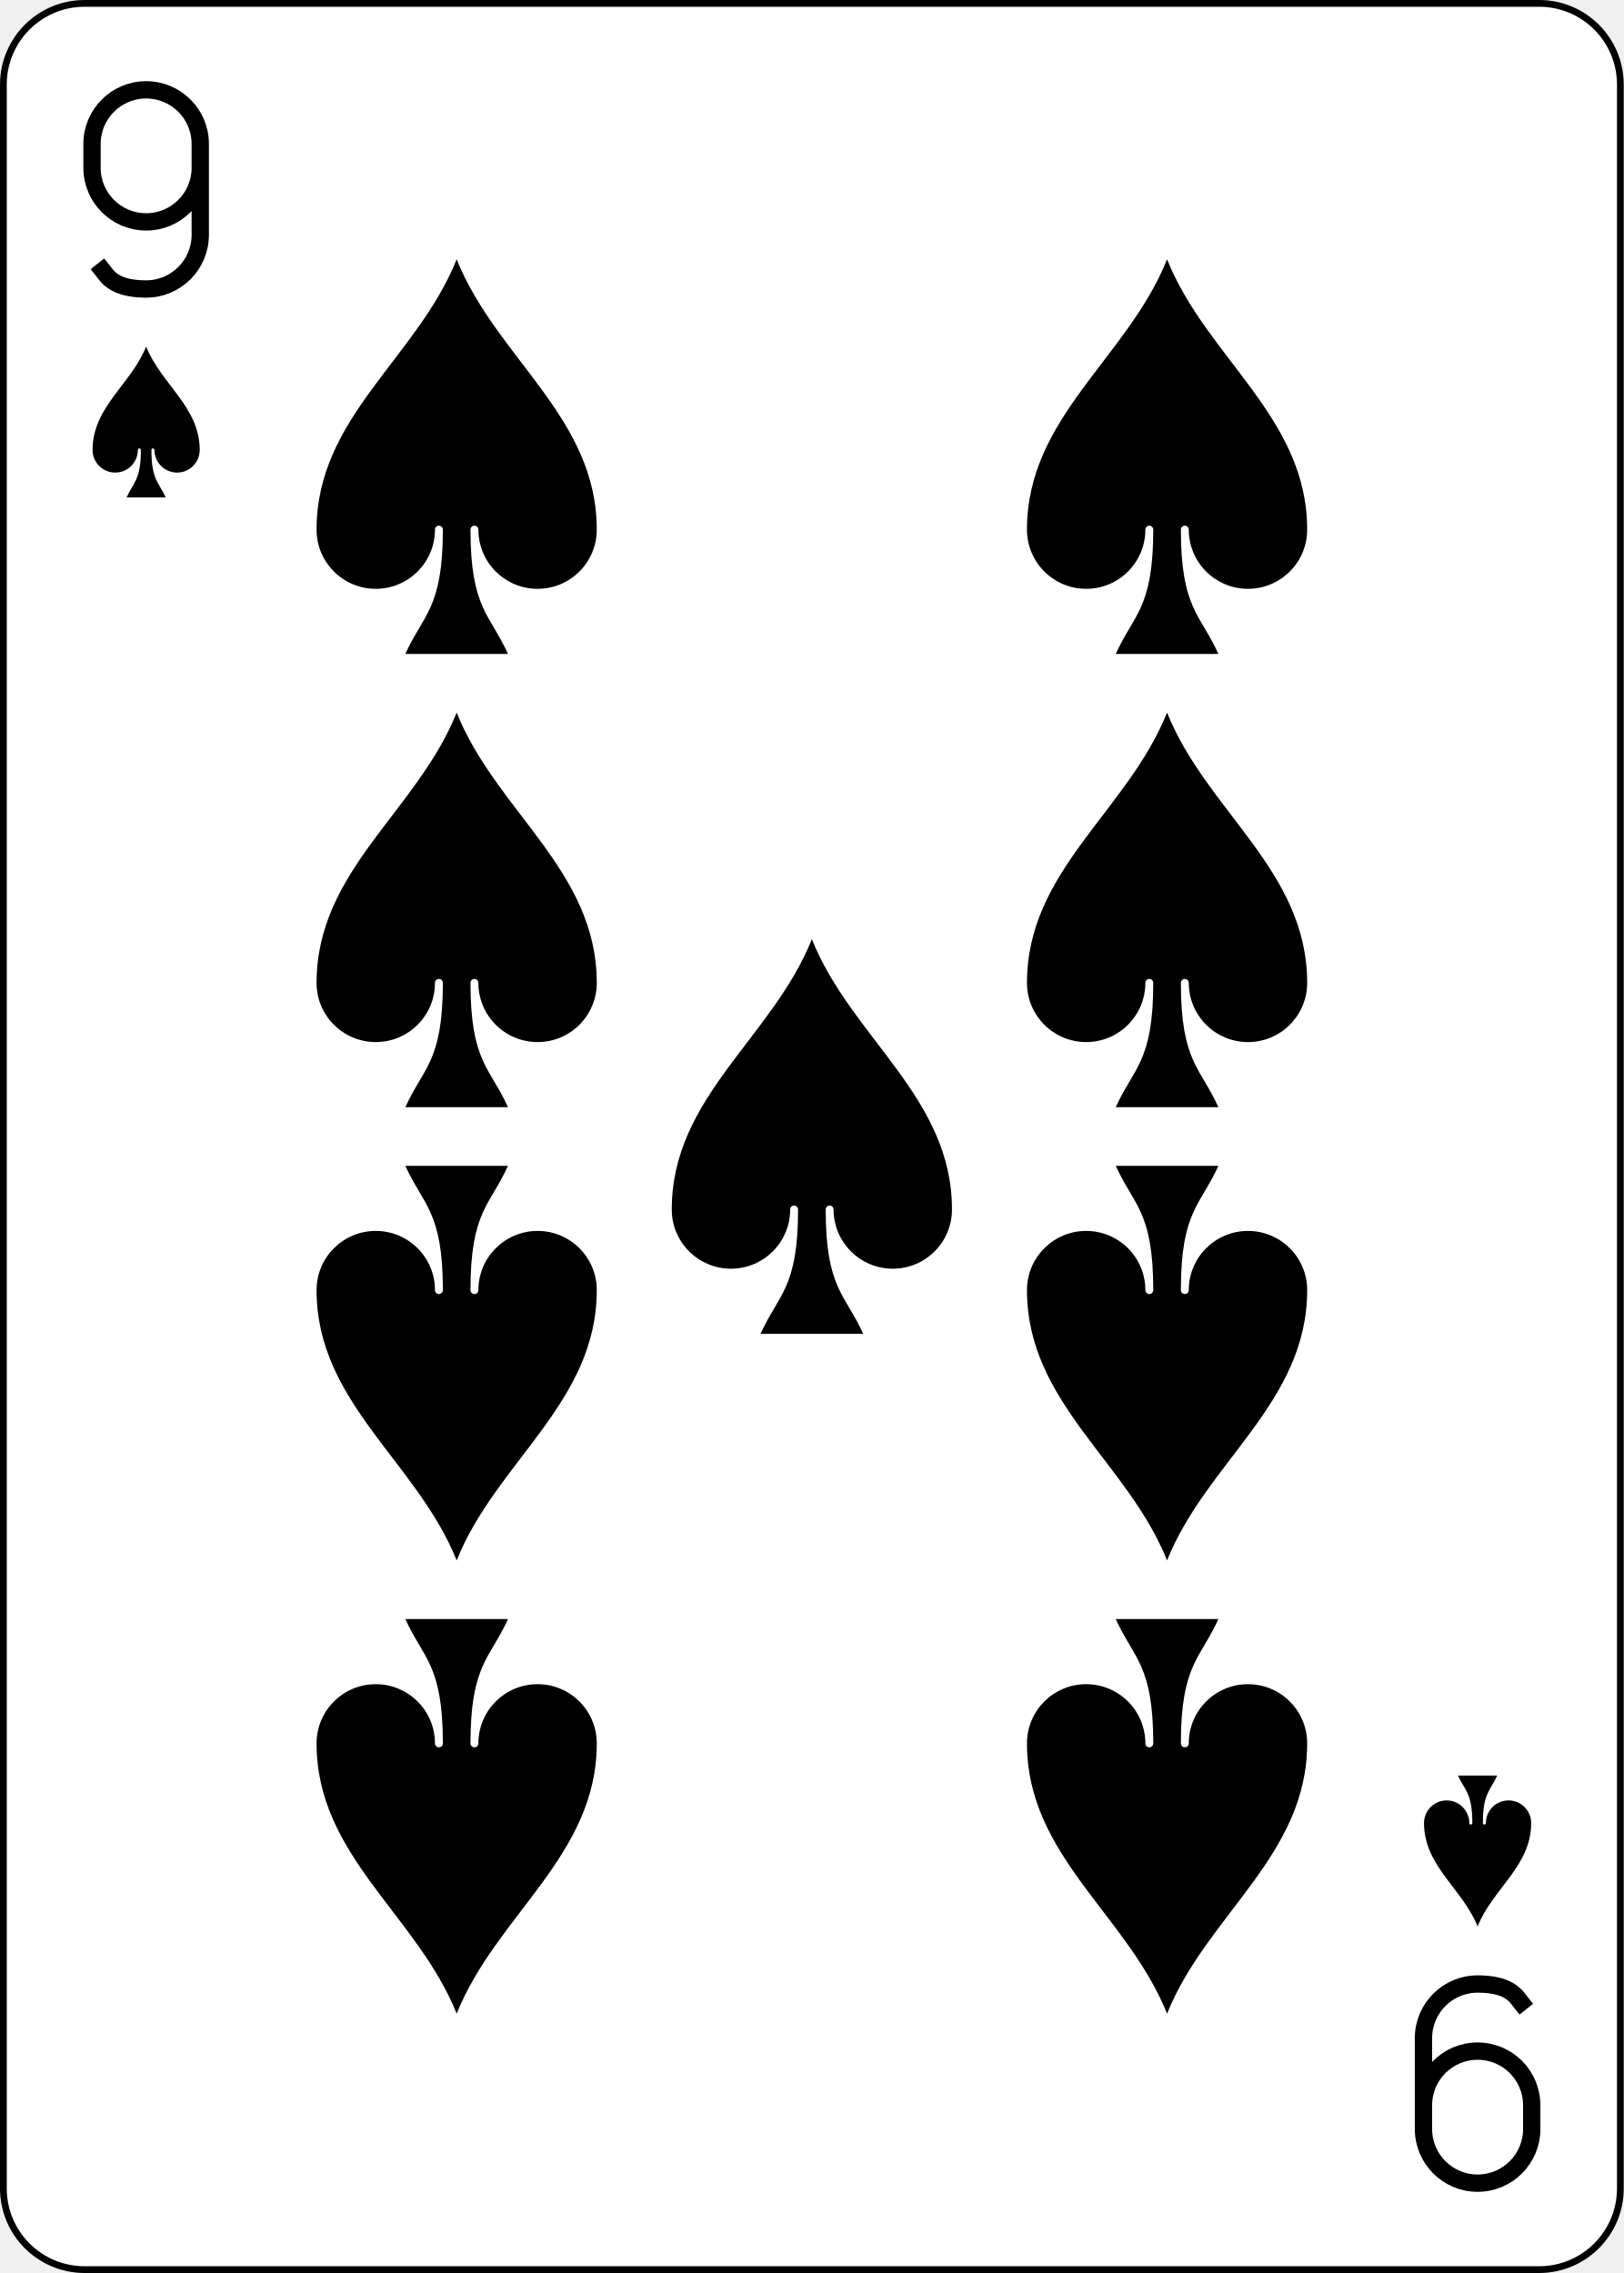
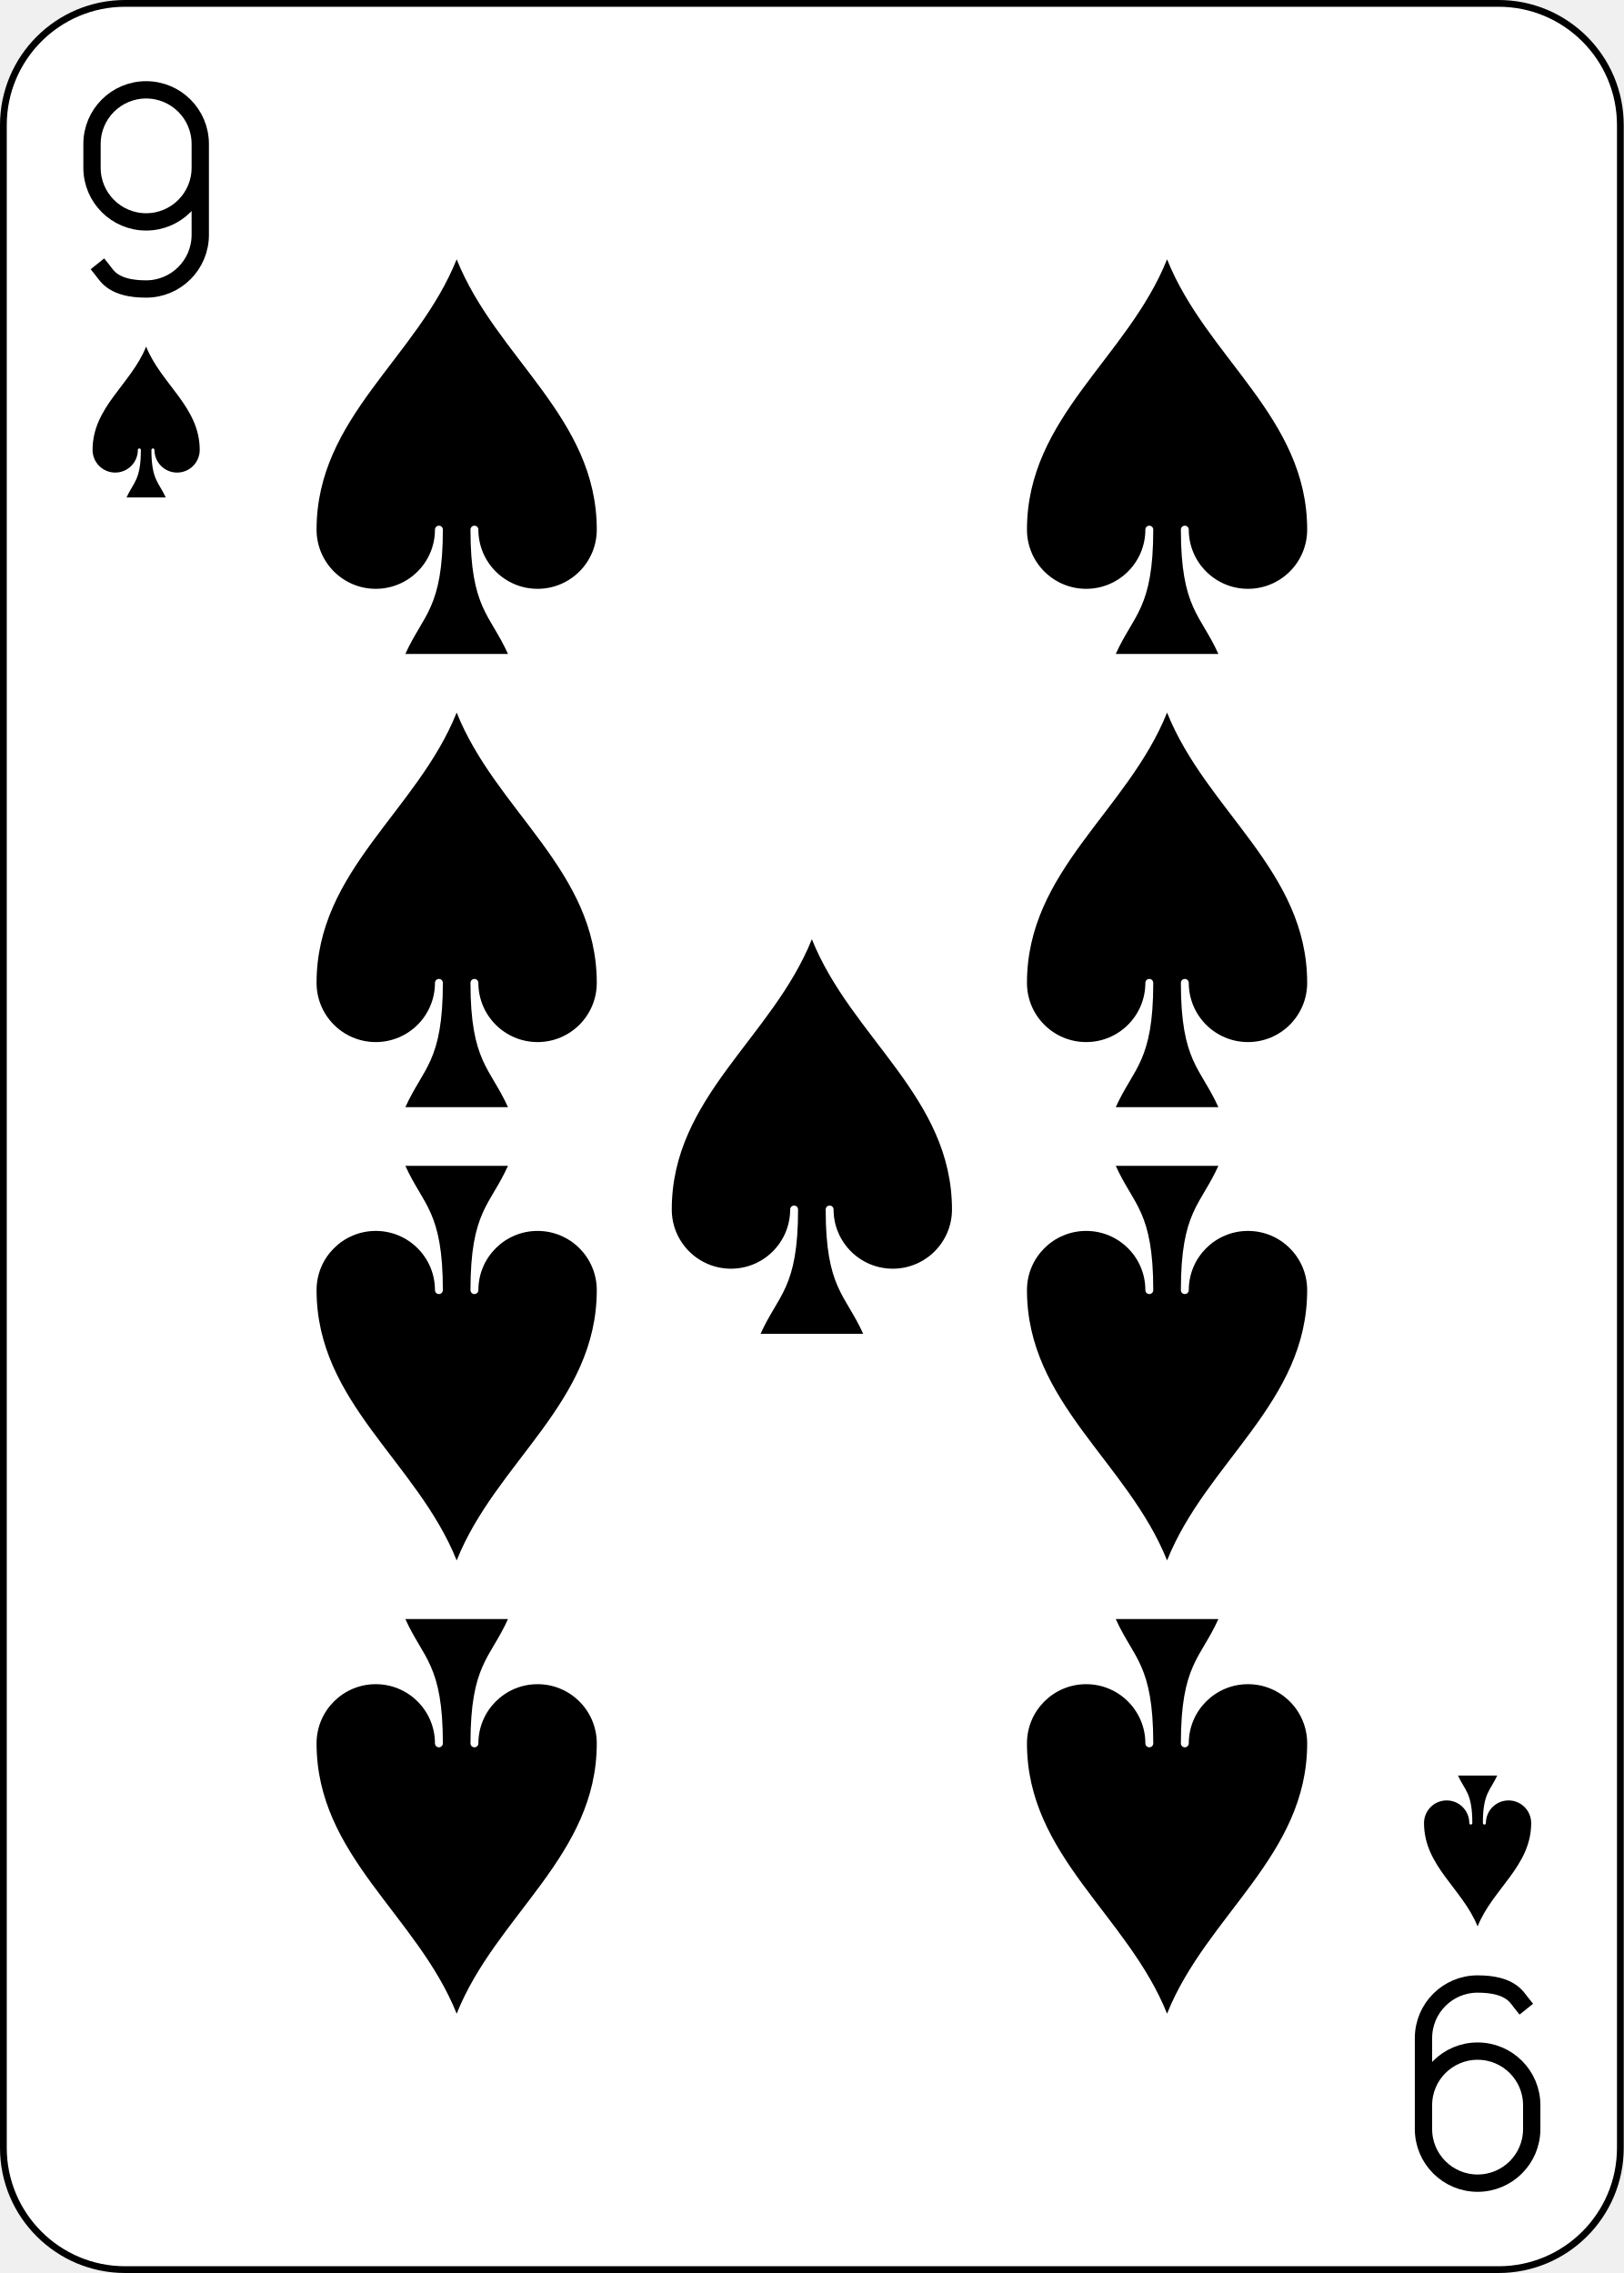
<svg xmlns="http://www.w3.org/2000/svg" class="card" face="9S" height="3.5in" preserveAspectRatio="none" viewBox="-120 -168 240 336" width="2.5in">
  <defs>
    <symbol id="SS9" viewBox="-600 -600 1200 1200" preserveAspectRatio="xMinYMid">
      <path d="M0 -500C100 -250 355 -100 355 185A150 150 0 0 1 55 185A10 10 0 0 0 35 185C35 385 85 400 130 500L-130 500C-85 400 -35 385 -35 185A10 10 0 0 0 -55 185A150 150 0 0 1 -355 185C-355 -100 -100 -250 0 -500Z" fill="black" />
    </symbol>
    <symbol id="VS9" viewBox="-500 -500 1000 1000" preserveAspectRatio="xMinYMid">
      <path d="M250 -100A250 250 0 0 1 -250 -100L-250 -210A250 250 0 0 1 250 -210L250 210A250 250 0 0 1 0 460C-150 460 -180 400 -200 375" stroke="black" stroke-width="80" stroke-linecap="square" stroke-miterlimit="1.5" fill="none" />
    </symbol>
  </defs>
-   <rect width="239" height="335" x="-119.5" y="-167.5" rx="12" ry="12" fill="white" stroke="black" />
+   <rect width="239" height="335" x="-119.5" y="-167.5" rx="18" ry="18" fill="white" stroke="black" />
  <g transform="translate(-114.4,-156) scale(0.032,0.032) translate(500,500)">
    <path d="M250 -100A250 250 0 0 1 -250 -100L-250 -210A250 250 0 0 1 250 -210L250 210A250 250 0 0 1 0 460C-150 460 -180 400 -200 375" stroke="black" stroke-width="80" stroke-linecap="square" stroke-miterlimit="1.5" fill="none" />
  </g>
  <g transform="translate(-111.784,-119) scale(0.0223075,0.0223075) translate(600,600)">
    <path d="M0 -500C100 -250 355 -100 355 185A150 150 0 0 1 55 185A10 10 0 0 0 35 185C35 385 85 400 130 500L-130 500C-85 400 -35 385 -35 185A10 10 0 0 0 -55 185A150 150 0 0 1 -355 185C-355 -100 -100 -250 0 -500Z" fill="black" />
  </g>
  <g transform="translate(-87.501,-135.501) scale(0.0583333,0.0583333) translate(600,600)">
    <path d="M0 -500C100 -250 355 -100 355 185A150 150 0 0 1 55 185A10 10 0 0 0 35 185C35 385 85 400 130 500L-130 500C-85 400 -35 385 -35 185A10 10 0 0 0 -55 185A150 150 0 0 1 -355 185C-355 -100 -100 -250 0 -500Z" fill="black" />
  </g>
  <g transform="translate(17.501,-135.501) scale(0.0583333,0.0583333) translate(600,600)">
    <path d="M0 -500C100 -250 355 -100 355 185A150 150 0 0 1 55 185A10 10 0 0 0 35 185C35 385 85 400 130 500L-130 500C-85 400 -35 385 -35 185A10 10 0 0 0 -55 185A150 150 0 0 1 -355 185C-355 -100 -100 -250 0 -500Z" fill="black" />
  </g>
  <g transform="translate(-87.501,-68.5) scale(0.0583333,0.0583333) translate(600,600)">
    <path d="M0 -500C100 -250 355 -100 355 185A150 150 0 0 1 55 185A10 10 0 0 0 35 185C35 385 85 400 130 500L-130 500C-85 400 -35 385 -35 185A10 10 0 0 0 -55 185A150 150 0 0 1 -355 185C-355 -100 -100 -250 0 -500Z" fill="black" />
  </g>
  <g transform="translate(17.501,-68.5) scale(0.0583333,0.0583333) translate(600,600)">
    <path d="M0 -500C100 -250 355 -100 355 185A150 150 0 0 1 55 185A10 10 0 0 0 35 185C35 385 85 400 130 500L-130 500C-85 400 -35 385 -35 185A10 10 0 0 0 -55 185A150 150 0 0 1 -355 185C-355 -100 -100 -250 0 -500Z" fill="black" />
  </g>
  <g transform="translate(-35,-35) scale(0.0583333,0.0583333) translate(600,600)">
    <path d="M0 -500C100 -250 355 -100 355 185A150 150 0 0 1 55 185A10 10 0 0 0 35 185C35 385 85 400 130 500L-130 500C-85 400 -35 385 -35 185A10 10 0 0 0 -55 185A150 150 0 0 1 -355 185C-355 -100 -100 -250 0 -500Z" fill="black" />
  </g>
  <g transform="rotate(180)">
    <g transform="translate(-114.4,-156) scale(0.032,0.032) translate(500,500)">
      <path d="M250 -100A250 250 0 0 1 -250 -100L-250 -210A250 250 0 0 1 250 -210L250 210A250 250 0 0 1 0 460C-150 460 -180 400 -200 375" stroke="black" stroke-width="80" stroke-linecap="square" stroke-miterlimit="1.5" fill="none" />
    </g>
    <g transform="translate(-111.784,-119) scale(0.0223075,0.0223075) translate(600,600)">
      <path d="M0 -500C100 -250 355 -100 355 185A150 150 0 0 1 55 185A10 10 0 0 0 35 185C35 385 85 400 130 500L-130 500C-85 400 -35 385 -35 185A10 10 0 0 0 -55 185A150 150 0 0 1 -355 185C-355 -100 -100 -250 0 -500Z" fill="black" />
    </g>
    <g transform="translate(-87.501,-135.501) scale(0.0583333,0.0583333) translate(600,600)">
      <path d="M0 -500C100 -250 355 -100 355 185A150 150 0 0 1 55 185A10 10 0 0 0 35 185C35 385 85 400 130 500L-130 500C-85 400 -35 385 -35 185A10 10 0 0 0 -55 185A150 150 0 0 1 -355 185C-355 -100 -100 -250 0 -500Z" fill="black" />
    </g>
    <g transform="translate(17.501,-135.501) scale(0.0583333,0.0583333) translate(600,600)">
      <path d="M0 -500C100 -250 355 -100 355 185A150 150 0 0 1 55 185A10 10 0 0 0 35 185C35 385 85 400 130 500L-130 500C-85 400 -35 385 -35 185A10 10 0 0 0 -55 185A150 150 0 0 1 -355 185C-355 -100 -100 -250 0 -500Z" fill="black" />
    </g>
    <g transform="translate(-87.501,-68.5) scale(0.0583333,0.0583333) translate(600,600)">
      <path d="M0 -500C100 -250 355 -100 355 185A150 150 0 0 1 55 185A10 10 0 0 0 35 185C35 385 85 400 130 500L-130 500C-85 400 -35 385 -35 185A10 10 0 0 0 -55 185A150 150 0 0 1 -355 185C-355 -100 -100 -250 0 -500Z" fill="black" />
    </g>
    <g transform="translate(17.501,-68.5) scale(0.0583333,0.0583333) translate(600,600)">
      <path d="M0 -500C100 -250 355 -100 355 185A150 150 0 0 1 55 185A10 10 0 0 0 35 185C35 385 85 400 130 500L-130 500C-85 400 -35 385 -35 185A10 10 0 0 0 -55 185A150 150 0 0 1 -355 185C-355 -100 -100 -250 0 -500Z" fill="black" />
    </g>
  </g>
</svg>
